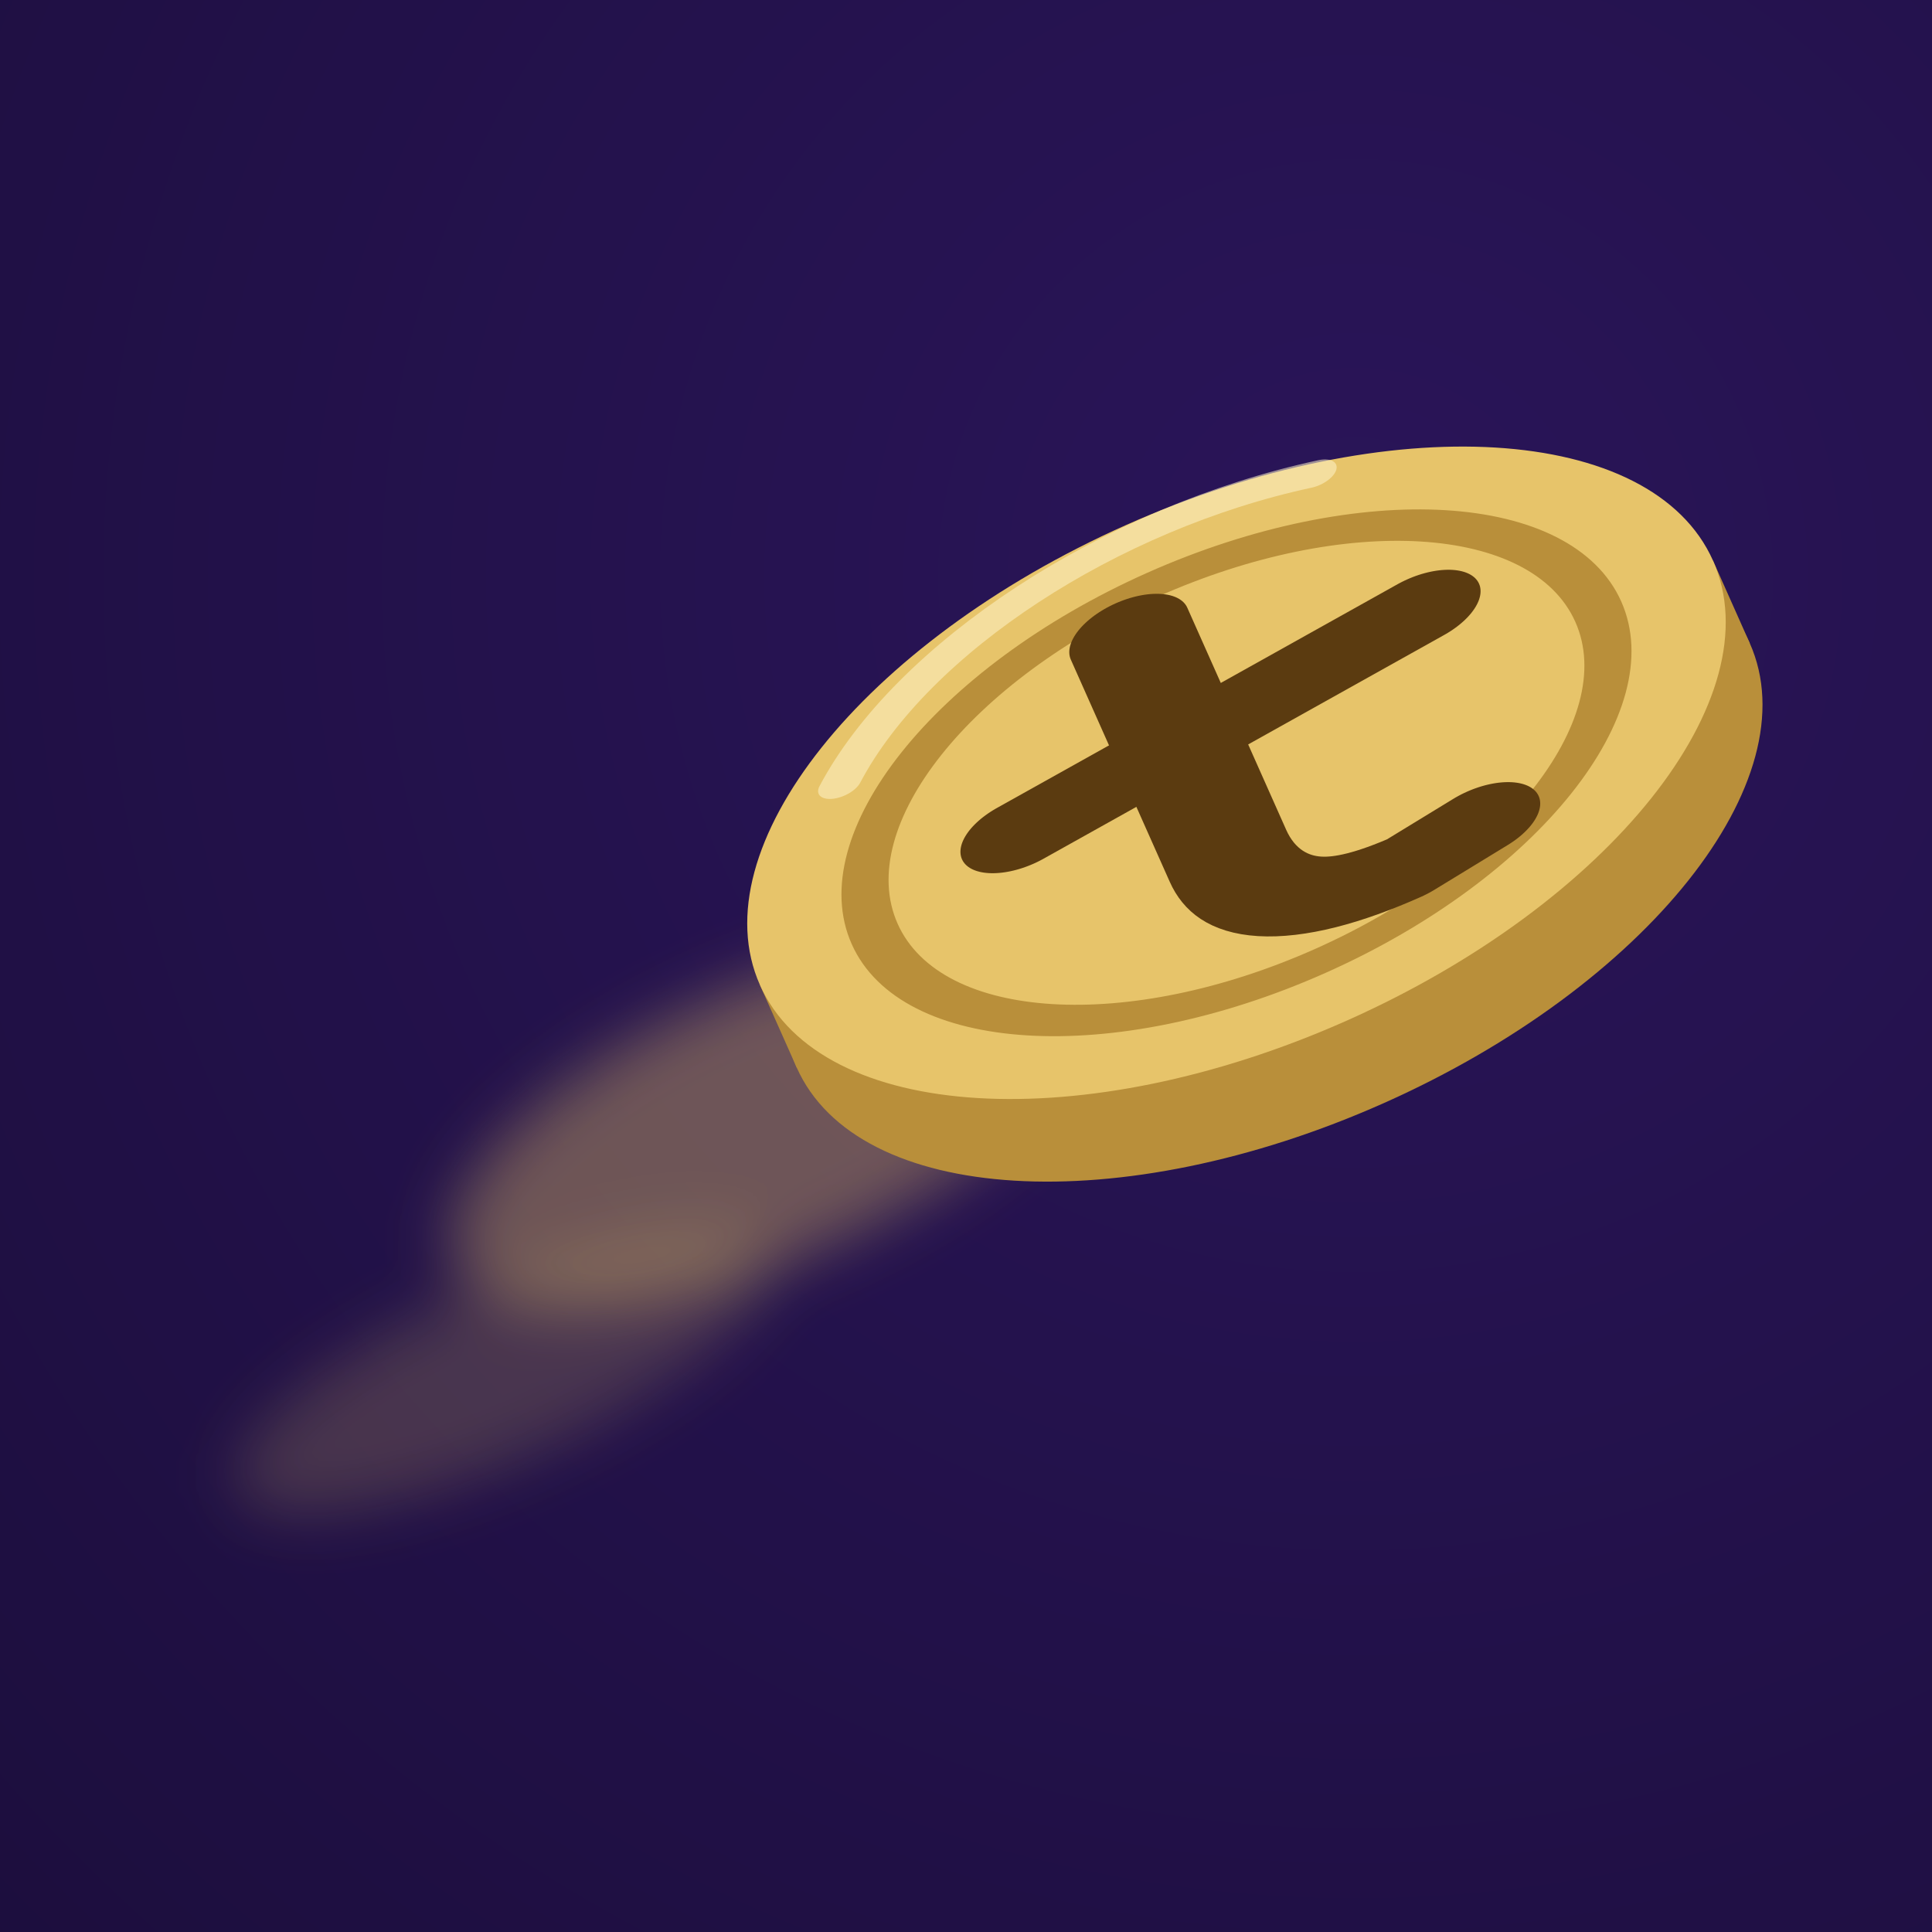
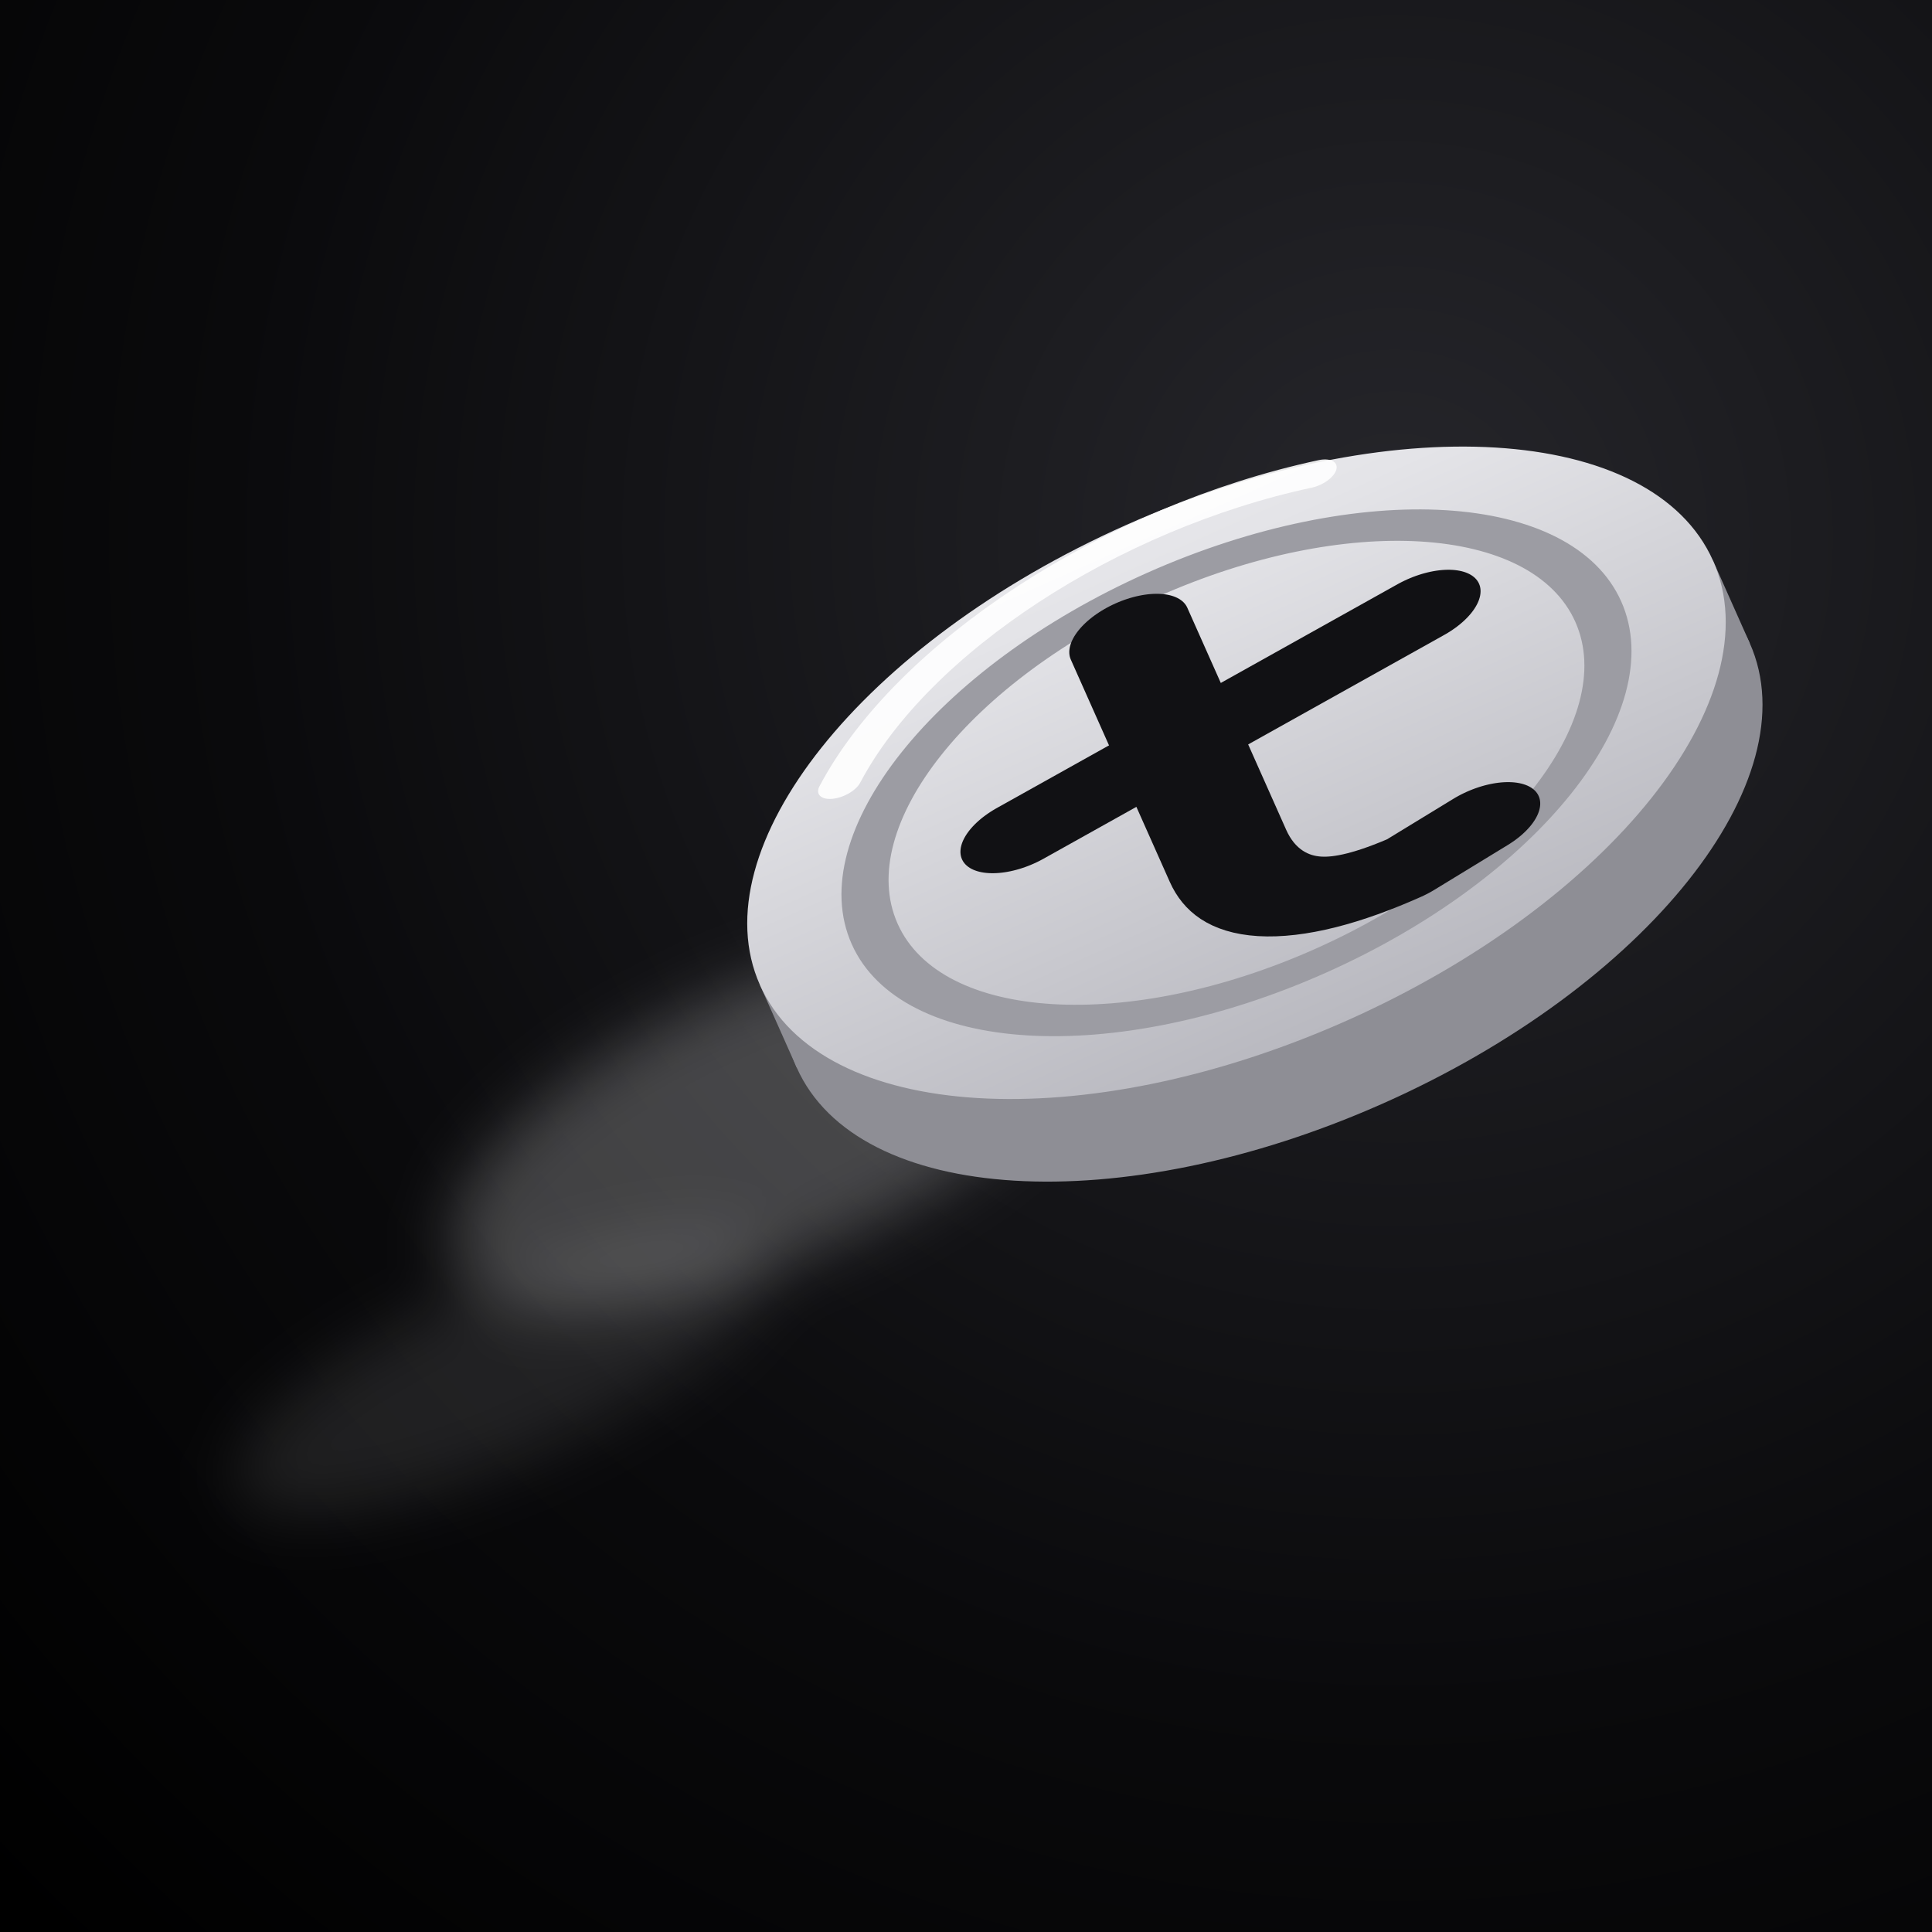
<svg xmlns="http://www.w3.org/2000/svg" viewBox="0 0 100 100">
  <defs>
-     <radialGradient id="bg" cx=".7" cy=".3" r="1">
-       <stop offset="0" stop-color="#2A1559" />
-       <stop offset="1" stop-color="#1C0E3D" />
+     <radialGradient id="bg" cx=".72" cy=".28" r="1">
+       <stop offset="0" stop-color="#26262B" />
+       <stop offset=".6" stop-color="#0A0A0C" />
+       <stop offset="1" stop-color="#000" />
    </radialGradient>
+     <linearGradient id="face" x1="0" y1="-1" x2="0" y2="1">
+       <stop offset="0" stop-color="#FFFFFF" />
+       <stop offset=".55" stop-color="#E4E4E8" />
+       <stop offset="1" stop-color="#B9B9C0" />
+     </linearGradient>
    <filter id="b" x="-50%" y="-50%" width="200%" height="200%">
      <feGaussianBlur stdDeviation="1.6" />
    </filter>
  </defs>
  <rect width="100" height="100" fill="url(#bg)" />
  <g filter="url(#b)">
-     <ellipse cx="40" cy="58" rx="18" ry="7" transform="rotate(-24 40 58)" fill="#E7C46A" fill-opacity=".38" />
-     <ellipse cx="26" cy="71" rx="15" ry="4.5" transform="rotate(-24 26 71)" fill="#E7C46A" fill-opacity=".2" />
+     <ellipse cx="40" cy="58" rx="18" ry="7" transform="rotate(-24 40 58)" fill="#FFFFFF" fill-opacity=".22" />
+     <ellipse cx="26" cy="71" rx="15" ry="4.5" transform="rotate(-24 26 71)" fill="#FFFFFF" fill-opacity=".1" />
  </g>
  <g transform="translate(64,40) rotate(-24) scale(1,.52)">
    <g transform="translate(0,9)">
-       <circle r="27" fill="#B98F3A" />
+       <circle r="27" fill="#8E8E95" />
    </g>
-     <rect x="-27" y="0" width="54" height="9" fill="#B98F3A" />
-     <circle r="27" fill="#E7C46A" />
-     <circle r="20.5" fill="none" stroke="#B98F3A" stroke-width="2.6" />
+     <rect x="-27" y="0" width="54" height="9" fill="#8E8E95" />
+     <circle r="27" fill="url(#face)" />
+     <circle r="20.5" fill="none" stroke="#9C9CA3" stroke-width="2.6" />
    <g transform="translate(-50,-50) scale(.55) translate(41,41)">
-       <g fill="none" stroke="#5B3B10" stroke-width="12" stroke-linecap="round" stroke-linejoin="round">
+       <g fill="none" stroke="#111114" stroke-width="12" stroke-linecap="round" stroke-linejoin="round">
        <path d="M46 19 V63 Q46 78 61 78 L69 76" />
        <path d="M29 44 L72 36.5" />
      </g>
    </g>
-     <path d="M-19 -15 A24 24 0 0 1 10 -24" stroke="#FFF3C8" stroke-opacity=".55" stroke-width="2.4" fill="none" stroke-linecap="round" />
+     <path d="M-19 -15 A24 24 0 0 1 10 -24" stroke="#FFFFFF" stroke-opacity=".9" stroke-width="2.4" fill="none" stroke-linecap="round" />
  </g>
</svg>
